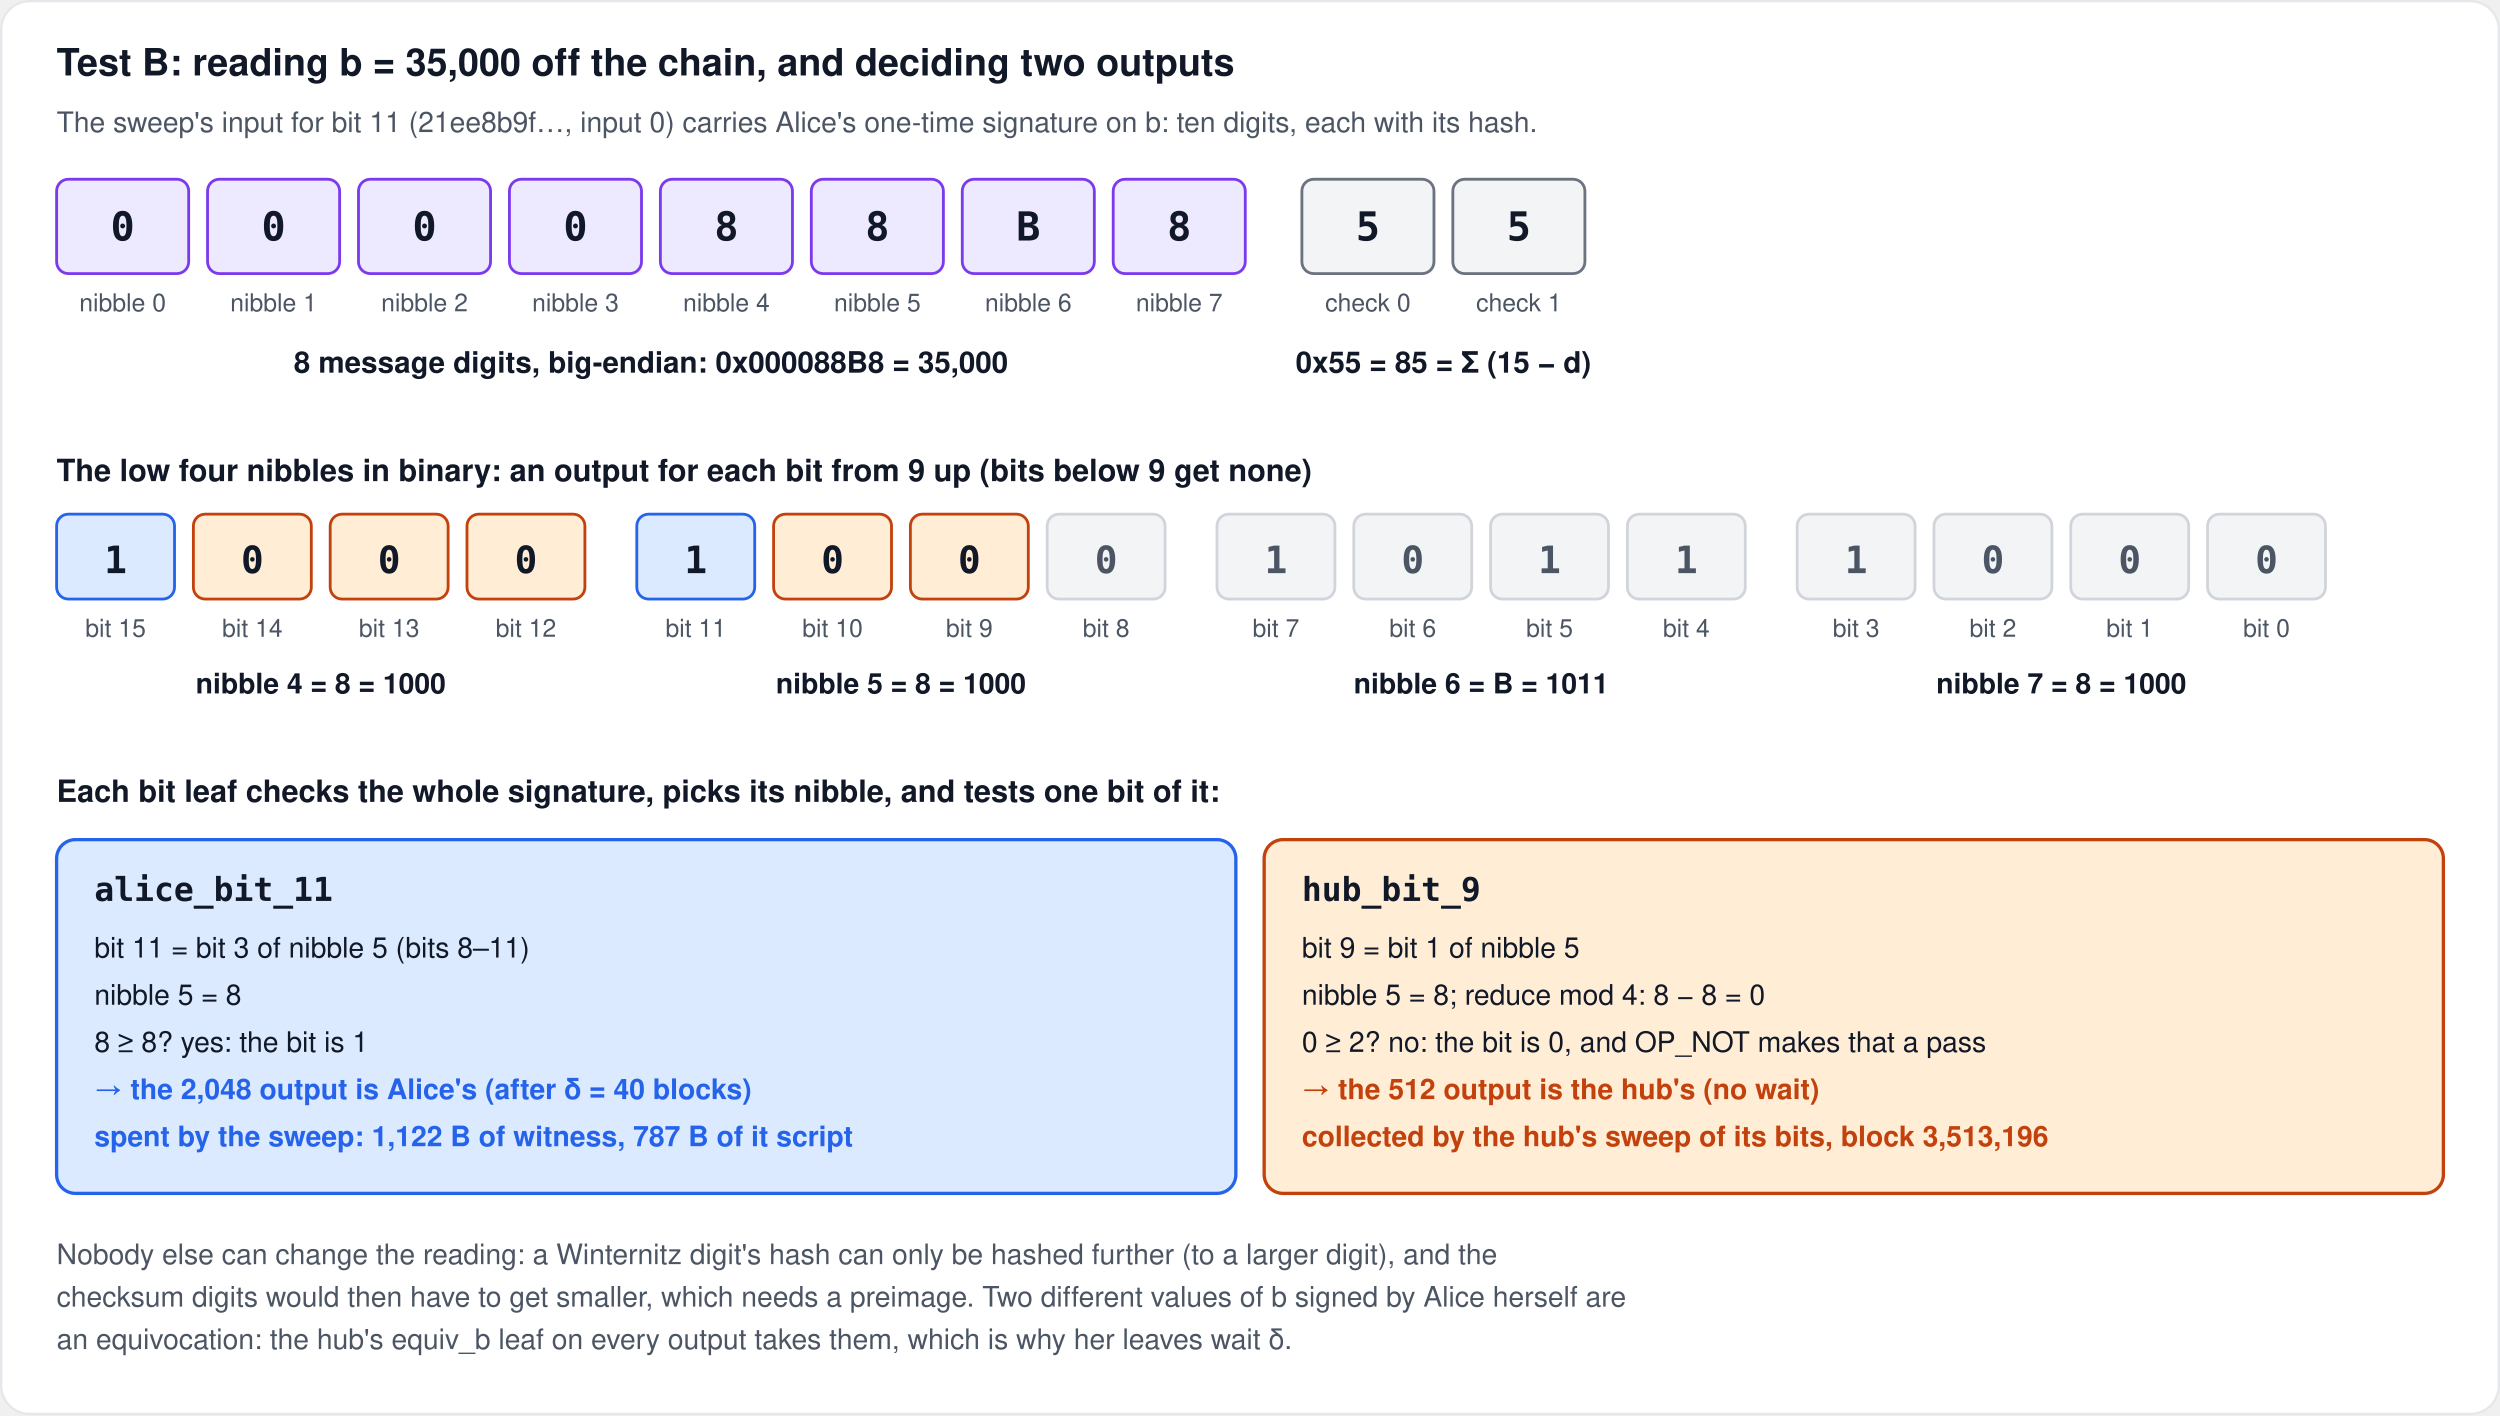
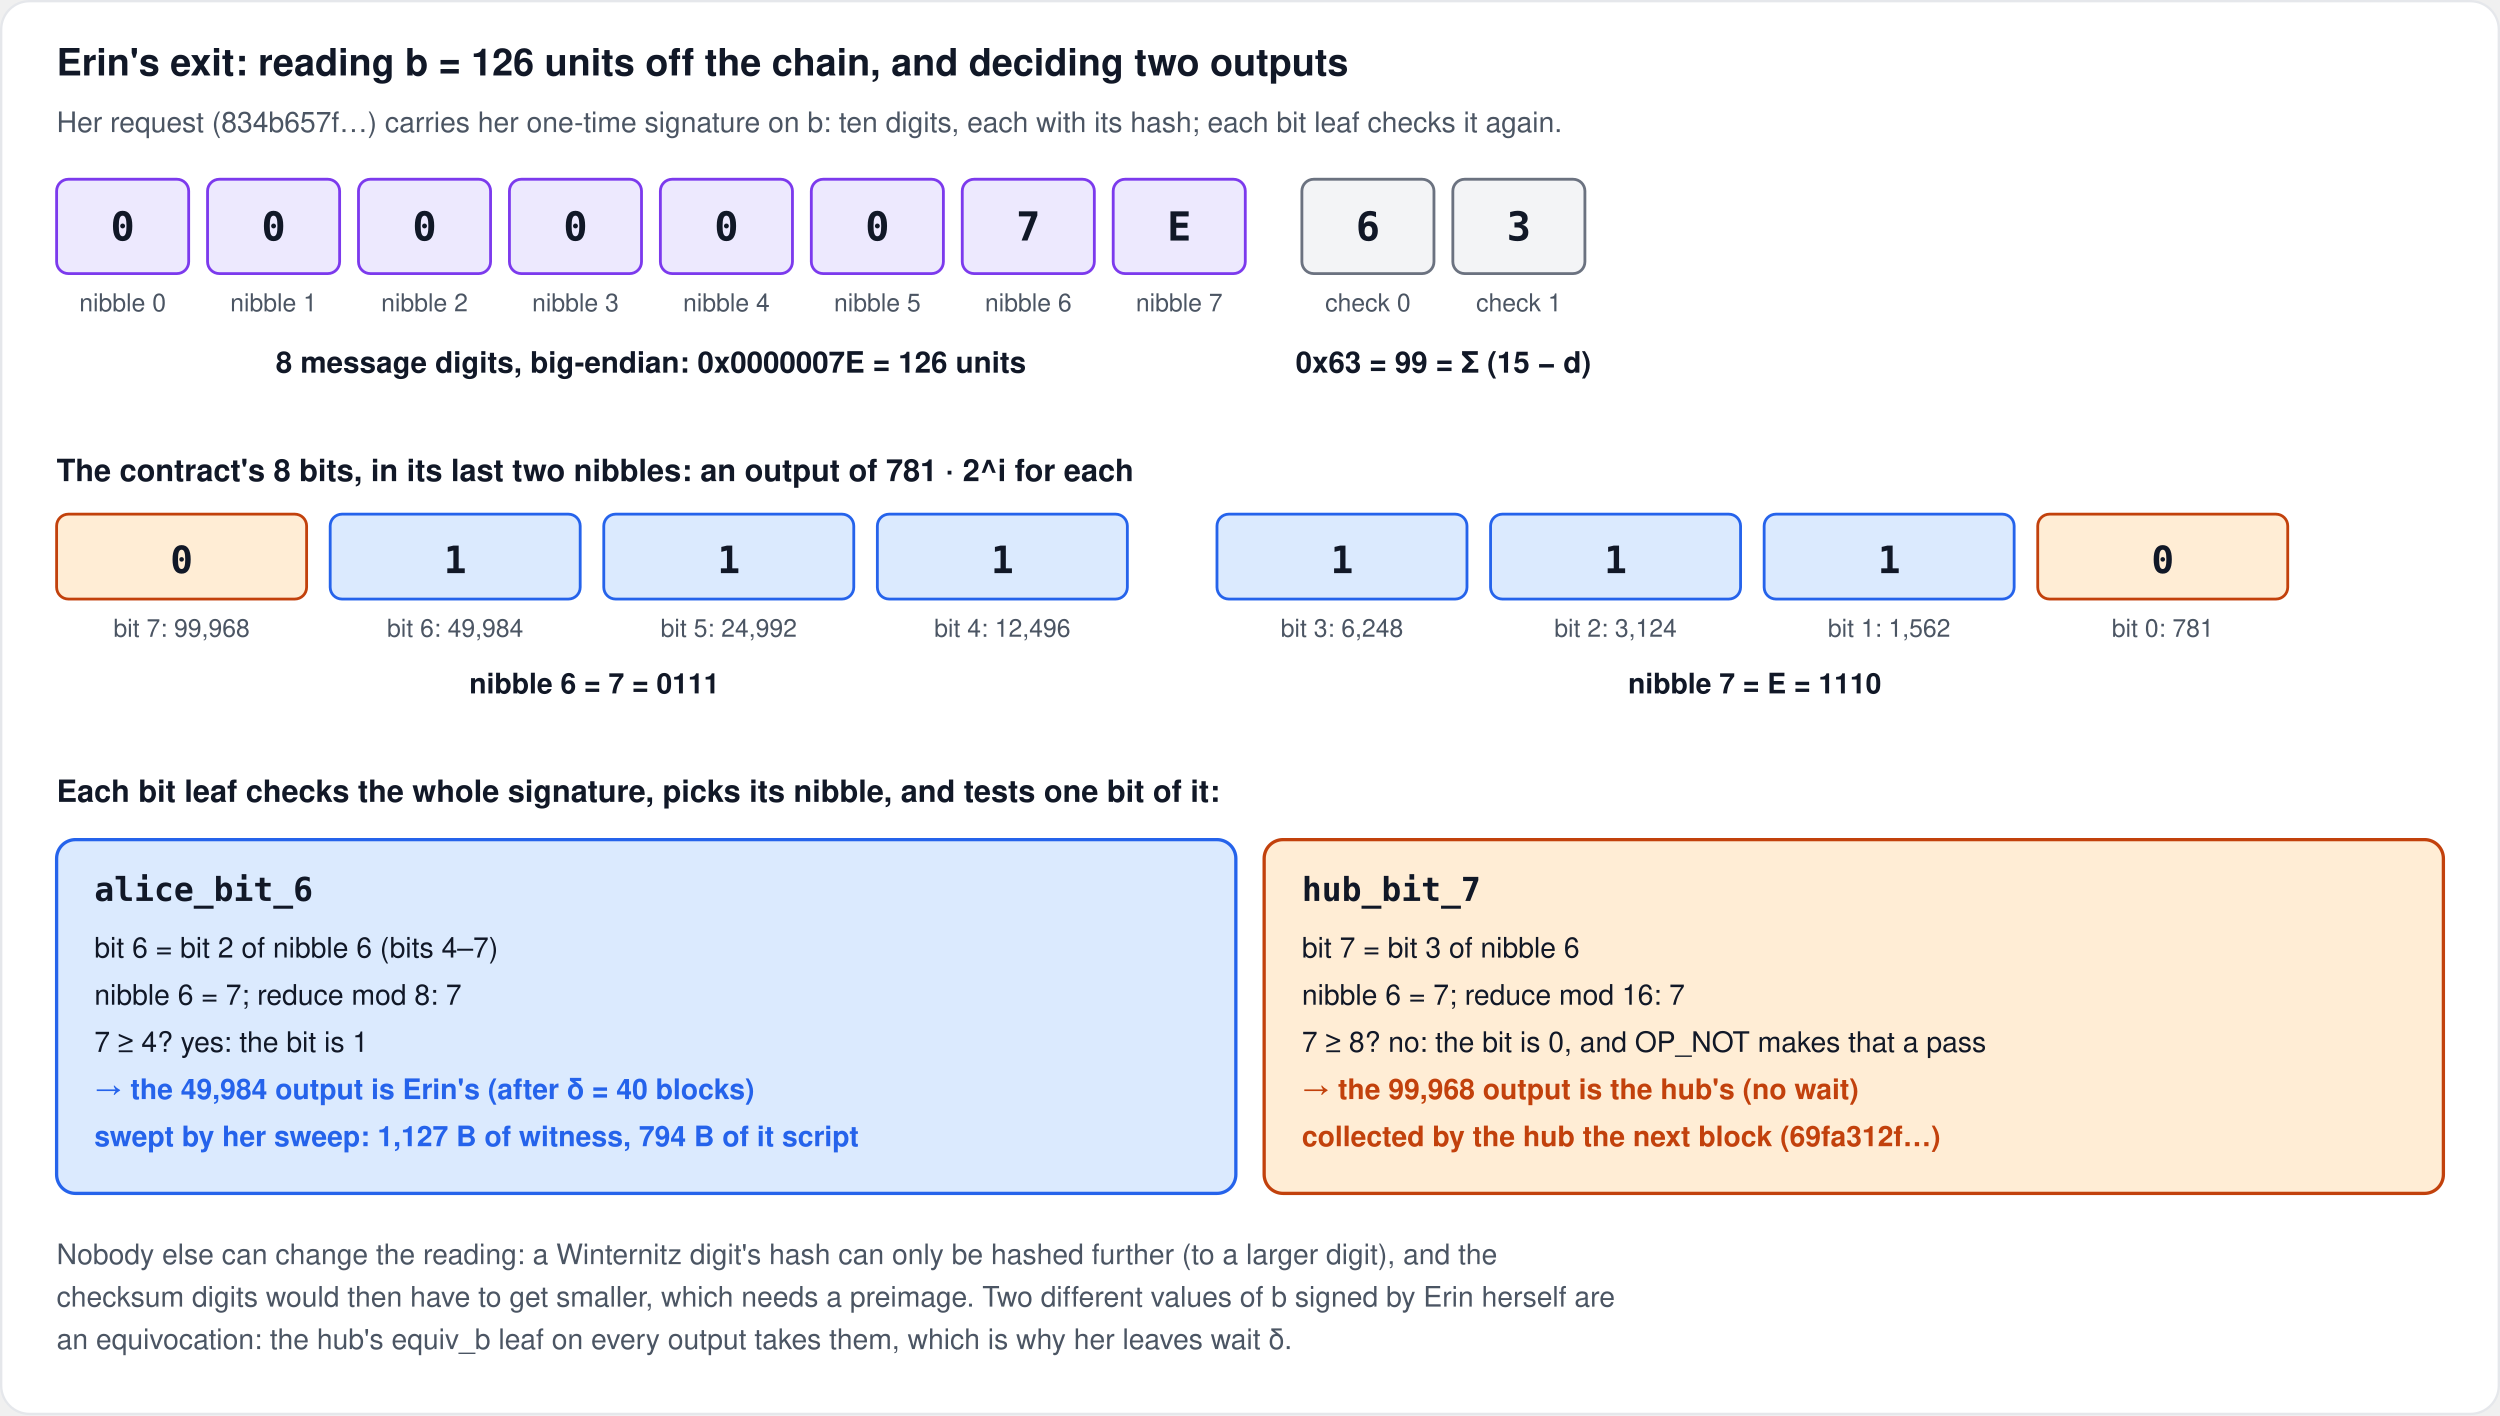
<svg xmlns="http://www.w3.org/2000/svg" width="1060" height="600" viewBox="0 0 1060 600">
  <defs>
    <marker id="ah" viewBox="0 0 10 10" refX="9" refY="5" markerWidth="7" markerHeight="7" orient="auto-start-reverse">
      <path d="M0,0 L10,5 L0,10 z" fill="#4b5563" />
    </marker>
  </defs>
  <rect x="0.5" y="0.5" width="1059" height="599" rx="12" fill="#ffffff" stroke="#e5e7eb" />
-   <text x="24" y="32" font-family="-apple-system,BlinkMacSystemFont,'Segoe UI',Helvetica,Arial,sans-serif" font-size="16" font-weight="700" fill="#111827" text-anchor="start">Test B: reading b = 35,000 off the chain, and deciding two outputs</text>
-   <text x="24" y="56" font-family="-apple-system,BlinkMacSystemFont,'Segoe UI',Helvetica,Arial,sans-serif" font-size="12" font-weight="400" fill="#4b5563" text-anchor="start">The sweep's input for bit 11 (21ee8b9f…, input 0) carries Alice's one-time signature on b: ten digits, each with its hash.</text>
+   <text x="24" y="32" font-family="-apple-system,BlinkMacSystemFont,'Segoe UI',Helvetica,Arial,sans-serif" font-size="16" font-weight="700" fill="#111827" text-anchor="start">Erin's exit: reading b = 126 units off the chain, and deciding two outputs</text>
+   <text x="24" y="56" font-family="-apple-system,BlinkMacSystemFont,'Segoe UI',Helvetica,Arial,sans-serif" font-size="12" font-weight="400" fill="#4b5563" text-anchor="start">Her request (834b657f…) carries her one-time signature on b: ten digits, each with its hash; each bit leaf checks it again.</text>
  <rect x="24" y="76" width="56" height="40" rx="5" fill="#ede9fe" stroke="#7c3aed" stroke-width="1.2" />
  <text x="52.0" y="102" font-family="ui-monospace,SFMono-Regular,Menlo,Consolas,monospace" font-size="17" font-weight="700" fill="#111827" text-anchor="middle">0</text>
  <text x="52.0" y="132" font-family="-apple-system,BlinkMacSystemFont,'Segoe UI',Helvetica,Arial,sans-serif" font-size="10.5" font-weight="400" fill="#4b5563" text-anchor="middle">nibble 0</text>
  <rect x="88" y="76" width="56" height="40" rx="5" fill="#ede9fe" stroke="#7c3aed" stroke-width="1.2" />
  <text x="116.0" y="102" font-family="ui-monospace,SFMono-Regular,Menlo,Consolas,monospace" font-size="17" font-weight="700" fill="#111827" text-anchor="middle">0</text>
  <text x="116.0" y="132" font-family="-apple-system,BlinkMacSystemFont,'Segoe UI',Helvetica,Arial,sans-serif" font-size="10.5" font-weight="400" fill="#4b5563" text-anchor="middle">nibble 1</text>
  <rect x="152" y="76" width="56" height="40" rx="5" fill="#ede9fe" stroke="#7c3aed" stroke-width="1.2" />
  <text x="180.0" y="102" font-family="ui-monospace,SFMono-Regular,Menlo,Consolas,monospace" font-size="17" font-weight="700" fill="#111827" text-anchor="middle">0</text>
  <text x="180.0" y="132" font-family="-apple-system,BlinkMacSystemFont,'Segoe UI',Helvetica,Arial,sans-serif" font-size="10.5" font-weight="400" fill="#4b5563" text-anchor="middle">nibble 2</text>
  <rect x="216" y="76" width="56" height="40" rx="5" fill="#ede9fe" stroke="#7c3aed" stroke-width="1.2" />
  <text x="244.0" y="102" font-family="ui-monospace,SFMono-Regular,Menlo,Consolas,monospace" font-size="17" font-weight="700" fill="#111827" text-anchor="middle">0</text>
  <text x="244.0" y="132" font-family="-apple-system,BlinkMacSystemFont,'Segoe UI',Helvetica,Arial,sans-serif" font-size="10.5" font-weight="400" fill="#4b5563" text-anchor="middle">nibble 3</text>
  <rect x="280" y="76" width="56" height="40" rx="5" fill="#ede9fe" stroke="#7c3aed" stroke-width="1.2" />
-   <text x="308.0" y="102" font-family="ui-monospace,SFMono-Regular,Menlo,Consolas,monospace" font-size="17" font-weight="700" fill="#111827" text-anchor="middle">8</text>
+   <text x="308.0" y="102" font-family="ui-monospace,SFMono-Regular,Menlo,Consolas,monospace" font-size="17" font-weight="700" fill="#111827" text-anchor="middle">0</text>
  <text x="308.0" y="132" font-family="-apple-system,BlinkMacSystemFont,'Segoe UI',Helvetica,Arial,sans-serif" font-size="10.5" font-weight="400" fill="#4b5563" text-anchor="middle">nibble 4</text>
  <rect x="344" y="76" width="56" height="40" rx="5" fill="#ede9fe" stroke="#7c3aed" stroke-width="1.2" />
-   <text x="372.0" y="102" font-family="ui-monospace,SFMono-Regular,Menlo,Consolas,monospace" font-size="17" font-weight="700" fill="#111827" text-anchor="middle">8</text>
+   <text x="372.0" y="102" font-family="ui-monospace,SFMono-Regular,Menlo,Consolas,monospace" font-size="17" font-weight="700" fill="#111827" text-anchor="middle">0</text>
  <text x="372.0" y="132" font-family="-apple-system,BlinkMacSystemFont,'Segoe UI',Helvetica,Arial,sans-serif" font-size="10.5" font-weight="400" fill="#4b5563" text-anchor="middle">nibble 5</text>
  <rect x="408" y="76" width="56" height="40" rx="5" fill="#ede9fe" stroke="#7c3aed" stroke-width="1.2" />
-   <text x="436.0" y="102" font-family="ui-monospace,SFMono-Regular,Menlo,Consolas,monospace" font-size="17" font-weight="700" fill="#111827" text-anchor="middle">B</text>
+   <text x="436.0" y="102" font-family="ui-monospace,SFMono-Regular,Menlo,Consolas,monospace" font-size="17" font-weight="700" fill="#111827" text-anchor="middle">7</text>
  <text x="436.0" y="132" font-family="-apple-system,BlinkMacSystemFont,'Segoe UI',Helvetica,Arial,sans-serif" font-size="10.5" font-weight="400" fill="#4b5563" text-anchor="middle">nibble 6</text>
  <rect x="472" y="76" width="56" height="40" rx="5" fill="#ede9fe" stroke="#7c3aed" stroke-width="1.2" />
-   <text x="500.0" y="102" font-family="ui-monospace,SFMono-Regular,Menlo,Consolas,monospace" font-size="17" font-weight="700" fill="#111827" text-anchor="middle">8</text>
+   <text x="500.0" y="102" font-family="ui-monospace,SFMono-Regular,Menlo,Consolas,monospace" font-size="17" font-weight="700" fill="#111827" text-anchor="middle">E</text>
  <text x="500.0" y="132" font-family="-apple-system,BlinkMacSystemFont,'Segoe UI',Helvetica,Arial,sans-serif" font-size="10.5" font-weight="400" fill="#4b5563" text-anchor="middle">nibble 7</text>
  <rect x="552" y="76" width="56" height="40" rx="5" fill="#f3f4f6" stroke="#6b7280" stroke-width="1.2" />
-   <text x="580.0" y="102" font-family="ui-monospace,SFMono-Regular,Menlo,Consolas,monospace" font-size="17" font-weight="700" fill="#111827" text-anchor="middle">5</text>
+   <text x="580.0" y="102" font-family="ui-monospace,SFMono-Regular,Menlo,Consolas,monospace" font-size="17" font-weight="700" fill="#111827" text-anchor="middle">6</text>
  <text x="580.0" y="132" font-family="-apple-system,BlinkMacSystemFont,'Segoe UI',Helvetica,Arial,sans-serif" font-size="10.5" font-weight="400" fill="#4b5563" text-anchor="middle">check 0</text>
  <rect x="616" y="76" width="56" height="40" rx="5" fill="#f3f4f6" stroke="#6b7280" stroke-width="1.2" />
-   <text x="644.0" y="102" font-family="ui-monospace,SFMono-Regular,Menlo,Consolas,monospace" font-size="17" font-weight="700" fill="#111827" text-anchor="middle">5</text>
+   <text x="644.0" y="102" font-family="ui-monospace,SFMono-Regular,Menlo,Consolas,monospace" font-size="17" font-weight="700" fill="#111827" text-anchor="middle">3</text>
  <text x="644.0" y="132" font-family="-apple-system,BlinkMacSystemFont,'Segoe UI',Helvetica,Arial,sans-serif" font-size="10.5" font-weight="400" fill="#4b5563" text-anchor="middle">check 1</text>
-   <text x="276" y="158" font-family="-apple-system,BlinkMacSystemFont,'Segoe UI',Helvetica,Arial,sans-serif" font-size="12.5" font-weight="600" fill="#111827" text-anchor="middle">8 message digits, big-endian: 0x000088B8 = 35,000</text>
-   <text x="612" y="158" font-family="-apple-system,BlinkMacSystemFont,'Segoe UI',Helvetica,Arial,sans-serif" font-size="12.5" font-weight="600" fill="#111827" text-anchor="middle">0x55 = 85 = Σ (15 − d)</text>
-   <text x="24" y="204" font-family="-apple-system,BlinkMacSystemFont,'Segoe UI',Helvetica,Arial,sans-serif" font-size="13" font-weight="700" fill="#111827" text-anchor="start">The low four nibbles in binary: an output for each bit from 9 up (bits below 9 get none)</text>
-   <rect x="24" y="218" width="50" height="36" rx="5" fill="#dbeafe" stroke="#2563eb" stroke-width="1.2" />
-   <text x="49.0" y="243" font-family="ui-monospace,SFMono-Regular,Menlo,Consolas,monospace" font-size="16" font-weight="700" fill="#111827" text-anchor="middle">1</text>
-   <text x="49.0" y="270" font-family="-apple-system,BlinkMacSystemFont,'Segoe UI',Helvetica,Arial,sans-serif" font-size="10.5" font-weight="400" fill="#4b5563" text-anchor="middle">bit 15</text>
-   <rect x="82" y="218" width="50" height="36" rx="5" fill="#ffedd5" stroke="#c2410c" stroke-width="1.2" />
-   <text x="107.0" y="243" font-family="ui-monospace,SFMono-Regular,Menlo,Consolas,monospace" font-size="16" font-weight="700" fill="#111827" text-anchor="middle">0</text>
-   <text x="107.0" y="270" font-family="-apple-system,BlinkMacSystemFont,'Segoe UI',Helvetica,Arial,sans-serif" font-size="10.5" font-weight="400" fill="#4b5563" text-anchor="middle">bit 14</text>
-   <rect x="140" y="218" width="50" height="36" rx="5" fill="#ffedd5" stroke="#c2410c" stroke-width="1.2" />
-   <text x="165.0" y="243" font-family="ui-monospace,SFMono-Regular,Menlo,Consolas,monospace" font-size="16" font-weight="700" fill="#111827" text-anchor="middle">0</text>
-   <text x="165.0" y="270" font-family="-apple-system,BlinkMacSystemFont,'Segoe UI',Helvetica,Arial,sans-serif" font-size="10.5" font-weight="400" fill="#4b5563" text-anchor="middle">bit 13</text>
-   <rect x="198" y="218" width="50" height="36" rx="5" fill="#ffedd5" stroke="#c2410c" stroke-width="1.2" />
-   <text x="223.0" y="243" font-family="ui-monospace,SFMono-Regular,Menlo,Consolas,monospace" font-size="16" font-weight="700" fill="#111827" text-anchor="middle">0</text>
-   <text x="223.0" y="270" font-family="-apple-system,BlinkMacSystemFont,'Segoe UI',Helvetica,Arial,sans-serif" font-size="10.5" font-weight="400" fill="#4b5563" text-anchor="middle">bit 12</text>
-   <rect x="270" y="218" width="50" height="36" rx="5" fill="#dbeafe" stroke="#2563eb" stroke-width="1.2" />
-   <text x="295.0" y="243" font-family="ui-monospace,SFMono-Regular,Menlo,Consolas,monospace" font-size="16" font-weight="700" fill="#111827" text-anchor="middle">1</text>
-   <text x="295.0" y="270" font-family="-apple-system,BlinkMacSystemFont,'Segoe UI',Helvetica,Arial,sans-serif" font-size="10.5" font-weight="400" fill="#4b5563" text-anchor="middle">bit 11</text>
-   <rect x="328" y="218" width="50" height="36" rx="5" fill="#ffedd5" stroke="#c2410c" stroke-width="1.2" />
-   <text x="353.0" y="243" font-family="ui-monospace,SFMono-Regular,Menlo,Consolas,monospace" font-size="16" font-weight="700" fill="#111827" text-anchor="middle">0</text>
-   <text x="353.0" y="270" font-family="-apple-system,BlinkMacSystemFont,'Segoe UI',Helvetica,Arial,sans-serif" font-size="10.5" font-weight="400" fill="#4b5563" text-anchor="middle">bit 10</text>
-   <rect x="386" y="218" width="50" height="36" rx="5" fill="#ffedd5" stroke="#c2410c" stroke-width="1.2" />
-   <text x="411.0" y="243" font-family="ui-monospace,SFMono-Regular,Menlo,Consolas,monospace" font-size="16" font-weight="700" fill="#111827" text-anchor="middle">0</text>
-   <text x="411.0" y="270" font-family="-apple-system,BlinkMacSystemFont,'Segoe UI',Helvetica,Arial,sans-serif" font-size="10.5" font-weight="400" fill="#4b5563" text-anchor="middle">bit 9</text>
-   <rect x="444" y="218" width="50" height="36" rx="5" fill="#f3f4f6" stroke="#d1d5db" stroke-width="1.2" />
-   <text x="469.0" y="243" font-family="ui-monospace,SFMono-Regular,Menlo,Consolas,monospace" font-size="16" font-weight="700" fill="#4b5563" text-anchor="middle">0</text>
-   <text x="469.0" y="270" font-family="-apple-system,BlinkMacSystemFont,'Segoe UI',Helvetica,Arial,sans-serif" font-size="10.5" font-weight="400" fill="#4b5563" text-anchor="middle">bit 8</text>
-   <rect x="516" y="218" width="50" height="36" rx="5" fill="#f3f4f6" stroke="#d1d5db" stroke-width="1.2" />
-   <text x="541.0" y="243" font-family="ui-monospace,SFMono-Regular,Menlo,Consolas,monospace" font-size="16" font-weight="700" fill="#4b5563" text-anchor="middle">1</text>
-   <text x="541.0" y="270" font-family="-apple-system,BlinkMacSystemFont,'Segoe UI',Helvetica,Arial,sans-serif" font-size="10.5" font-weight="400" fill="#4b5563" text-anchor="middle">bit 7</text>
-   <rect x="574" y="218" width="50" height="36" rx="5" fill="#f3f4f6" stroke="#d1d5db" stroke-width="1.2" />
-   <text x="599.0" y="243" font-family="ui-monospace,SFMono-Regular,Menlo,Consolas,monospace" font-size="16" font-weight="700" fill="#4b5563" text-anchor="middle">0</text>
-   <text x="599.0" y="270" font-family="-apple-system,BlinkMacSystemFont,'Segoe UI',Helvetica,Arial,sans-serif" font-size="10.5" font-weight="400" fill="#4b5563" text-anchor="middle">bit 6</text>
-   <rect x="632" y="218" width="50" height="36" rx="5" fill="#f3f4f6" stroke="#d1d5db" stroke-width="1.2" />
-   <text x="657.0" y="243" font-family="ui-monospace,SFMono-Regular,Menlo,Consolas,monospace" font-size="16" font-weight="700" fill="#4b5563" text-anchor="middle">1</text>
-   <text x="657.0" y="270" font-family="-apple-system,BlinkMacSystemFont,'Segoe UI',Helvetica,Arial,sans-serif" font-size="10.5" font-weight="400" fill="#4b5563" text-anchor="middle">bit 5</text>
-   <rect x="690" y="218" width="50" height="36" rx="5" fill="#f3f4f6" stroke="#d1d5db" stroke-width="1.2" />
-   <text x="715.0" y="243" font-family="ui-monospace,SFMono-Regular,Menlo,Consolas,monospace" font-size="16" font-weight="700" fill="#4b5563" text-anchor="middle">1</text>
-   <text x="715.0" y="270" font-family="-apple-system,BlinkMacSystemFont,'Segoe UI',Helvetica,Arial,sans-serif" font-size="10.5" font-weight="400" fill="#4b5563" text-anchor="middle">bit 4</text>
-   <rect x="762" y="218" width="50" height="36" rx="5" fill="#f3f4f6" stroke="#d1d5db" stroke-width="1.2" />
-   <text x="787.0" y="243" font-family="ui-monospace,SFMono-Regular,Menlo,Consolas,monospace" font-size="16" font-weight="700" fill="#4b5563" text-anchor="middle">1</text>
-   <text x="787.0" y="270" font-family="-apple-system,BlinkMacSystemFont,'Segoe UI',Helvetica,Arial,sans-serif" font-size="10.5" font-weight="400" fill="#4b5563" text-anchor="middle">bit 3</text>
-   <rect x="820" y="218" width="50" height="36" rx="5" fill="#f3f4f6" stroke="#d1d5db" stroke-width="1.2" />
-   <text x="845.0" y="243" font-family="ui-monospace,SFMono-Regular,Menlo,Consolas,monospace" font-size="16" font-weight="700" fill="#4b5563" text-anchor="middle">0</text>
-   <text x="845.0" y="270" font-family="-apple-system,BlinkMacSystemFont,'Segoe UI',Helvetica,Arial,sans-serif" font-size="10.5" font-weight="400" fill="#4b5563" text-anchor="middle">bit 2</text>
-   <rect x="878" y="218" width="50" height="36" rx="5" fill="#f3f4f6" stroke="#d1d5db" stroke-width="1.2" />
-   <text x="903.0" y="243" font-family="ui-monospace,SFMono-Regular,Menlo,Consolas,monospace" font-size="16" font-weight="700" fill="#4b5563" text-anchor="middle">0</text>
-   <text x="903.0" y="270" font-family="-apple-system,BlinkMacSystemFont,'Segoe UI',Helvetica,Arial,sans-serif" font-size="10.5" font-weight="400" fill="#4b5563" text-anchor="middle">bit 1</text>
-   <rect x="936" y="218" width="50" height="36" rx="5" fill="#f3f4f6" stroke="#d1d5db" stroke-width="1.2" />
-   <text x="961.0" y="243" font-family="ui-monospace,SFMono-Regular,Menlo,Consolas,monospace" font-size="16" font-weight="700" fill="#4b5563" text-anchor="middle">0</text>
-   <text x="961.0" y="270" font-family="-apple-system,BlinkMacSystemFont,'Segoe UI',Helvetica,Arial,sans-serif" font-size="10.5" font-weight="400" fill="#4b5563" text-anchor="middle">bit 0</text>
-   <text x="136" y="294" font-family="-apple-system,BlinkMacSystemFont,'Segoe UI',Helvetica,Arial,sans-serif" font-size="12" font-weight="600" fill="#111827" text-anchor="middle">nibble 4 = 8 = 1000</text>
-   <text x="382" y="294" font-family="-apple-system,BlinkMacSystemFont,'Segoe UI',Helvetica,Arial,sans-serif" font-size="12" font-weight="600" fill="#111827" text-anchor="middle">nibble 5 = 8 = 1000</text>
-   <text x="628" y="294" font-family="-apple-system,BlinkMacSystemFont,'Segoe UI',Helvetica,Arial,sans-serif" font-size="12" font-weight="600" fill="#111827" text-anchor="middle">nibble 6 = B = 1011</text>
-   <text x="874" y="294" font-family="-apple-system,BlinkMacSystemFont,'Segoe UI',Helvetica,Arial,sans-serif" font-size="12" font-weight="600" fill="#111827" text-anchor="middle">nibble 7 = 8 = 1000</text>
+   <text x="276" y="158" font-family="-apple-system,BlinkMacSystemFont,'Segoe UI',Helvetica,Arial,sans-serif" font-size="12.5" font-weight="600" fill="#111827" text-anchor="middle">8 message digits, big-endian: 0x0000007E = 126 units</text>
+   <text x="612" y="158" font-family="-apple-system,BlinkMacSystemFont,'Segoe UI',Helvetica,Arial,sans-serif" font-size="12.5" font-weight="600" fill="#111827" text-anchor="middle">0x63 = 99 = Σ (15 − d)</text>
+   <text x="24" y="204" font-family="-apple-system,BlinkMacSystemFont,'Segoe UI',Helvetica,Arial,sans-serif" font-size="13" font-weight="700" fill="#111827" text-anchor="start">The contract's 8 bits, in its last two nibbles: an output of 781 · 2^i for each</text>
+   <rect x="24" y="218" width="106" height="36" rx="5" fill="#ffedd5" stroke="#c2410c" stroke-width="1.2" />
+   <text x="77.0" y="243" font-family="ui-monospace,SFMono-Regular,Menlo,Consolas,monospace" font-size="16" font-weight="700" fill="#111827" text-anchor="middle">0</text>
+   <text x="77.0" y="270" font-family="-apple-system,BlinkMacSystemFont,'Segoe UI',Helvetica,Arial,sans-serif" font-size="10.5" font-weight="400" fill="#4b5563" text-anchor="middle">bit 7: 99,968</text>
+   <rect x="140" y="218" width="106" height="36" rx="5" fill="#dbeafe" stroke="#2563eb" stroke-width="1.2" />
+   <text x="193.0" y="243" font-family="ui-monospace,SFMono-Regular,Menlo,Consolas,monospace" font-size="16" font-weight="700" fill="#111827" text-anchor="middle">1</text>
+   <text x="193.0" y="270" font-family="-apple-system,BlinkMacSystemFont,'Segoe UI',Helvetica,Arial,sans-serif" font-size="10.5" font-weight="400" fill="#4b5563" text-anchor="middle">bit 6: 49,984</text>
+   <rect x="256" y="218" width="106" height="36" rx="5" fill="#dbeafe" stroke="#2563eb" stroke-width="1.2" />
+   <text x="309.0" y="243" font-family="ui-monospace,SFMono-Regular,Menlo,Consolas,monospace" font-size="16" font-weight="700" fill="#111827" text-anchor="middle">1</text>
+   <text x="309.0" y="270" font-family="-apple-system,BlinkMacSystemFont,'Segoe UI',Helvetica,Arial,sans-serif" font-size="10.5" font-weight="400" fill="#4b5563" text-anchor="middle">bit 5: 24,992</text>
+   <rect x="372" y="218" width="106" height="36" rx="5" fill="#dbeafe" stroke="#2563eb" stroke-width="1.2" />
+   <text x="425.0" y="243" font-family="ui-monospace,SFMono-Regular,Menlo,Consolas,monospace" font-size="16" font-weight="700" fill="#111827" text-anchor="middle">1</text>
+   <text x="425.0" y="270" font-family="-apple-system,BlinkMacSystemFont,'Segoe UI',Helvetica,Arial,sans-serif" font-size="10.5" font-weight="400" fill="#4b5563" text-anchor="middle">bit 4: 12,496</text>
+   <rect x="516" y="218" width="106" height="36" rx="5" fill="#dbeafe" stroke="#2563eb" stroke-width="1.2" />
+   <text x="569.0" y="243" font-family="ui-monospace,SFMono-Regular,Menlo,Consolas,monospace" font-size="16" font-weight="700" fill="#111827" text-anchor="middle">1</text>
+   <text x="569.0" y="270" font-family="-apple-system,BlinkMacSystemFont,'Segoe UI',Helvetica,Arial,sans-serif" font-size="10.5" font-weight="400" fill="#4b5563" text-anchor="middle">bit 3: 6,248</text>
+   <rect x="632" y="218" width="106" height="36" rx="5" fill="#dbeafe" stroke="#2563eb" stroke-width="1.2" />
+   <text x="685.0" y="243" font-family="ui-monospace,SFMono-Regular,Menlo,Consolas,monospace" font-size="16" font-weight="700" fill="#111827" text-anchor="middle">1</text>
+   <text x="685.0" y="270" font-family="-apple-system,BlinkMacSystemFont,'Segoe UI',Helvetica,Arial,sans-serif" font-size="10.5" font-weight="400" fill="#4b5563" text-anchor="middle">bit 2: 3,124</text>
+   <rect x="748" y="218" width="106" height="36" rx="5" fill="#dbeafe" stroke="#2563eb" stroke-width="1.2" />
+   <text x="801.0" y="243" font-family="ui-monospace,SFMono-Regular,Menlo,Consolas,monospace" font-size="16" font-weight="700" fill="#111827" text-anchor="middle">1</text>
+   <text x="801.0" y="270" font-family="-apple-system,BlinkMacSystemFont,'Segoe UI',Helvetica,Arial,sans-serif" font-size="10.5" font-weight="400" fill="#4b5563" text-anchor="middle">bit 1: 1,562</text>
+   <rect x="864" y="218" width="106" height="36" rx="5" fill="#ffedd5" stroke="#c2410c" stroke-width="1.2" />
+   <text x="917.0" y="243" font-family="ui-monospace,SFMono-Regular,Menlo,Consolas,monospace" font-size="16" font-weight="700" fill="#111827" text-anchor="middle">0</text>
+   <text x="917.0" y="270" font-family="-apple-system,BlinkMacSystemFont,'Segoe UI',Helvetica,Arial,sans-serif" font-size="10.5" font-weight="400" fill="#4b5563" text-anchor="middle">bit 0: 781</text>
+   <text x="252" y="294" font-family="-apple-system,BlinkMacSystemFont,'Segoe UI',Helvetica,Arial,sans-serif" font-size="12" font-weight="600" fill="#111827" text-anchor="middle">nibble 6 = 7 = 0111</text>
+   <text x="744" y="294" font-family="-apple-system,BlinkMacSystemFont,'Segoe UI',Helvetica,Arial,sans-serif" font-size="12" font-weight="600" fill="#111827" text-anchor="middle">nibble 7 = E = 1110</text>
  <text x="24" y="340" font-family="-apple-system,BlinkMacSystemFont,'Segoe UI',Helvetica,Arial,sans-serif" font-size="13" font-weight="700" fill="#111827" text-anchor="start">Each bit leaf checks the whole signature, picks its nibble, and tests one bit of it:</text>
  <rect x="24" y="356" width="500" height="150" rx="8" fill="#dbeafe" stroke="#2563eb" stroke-width="1.4" />
-   <text x="40" y="382" font-family="ui-monospace,SFMono-Regular,Menlo,Consolas,monospace" font-size="14" font-weight="700" fill="#111827" text-anchor="start">alice_bit_11</text>
-   <text x="40" y="406" font-family="-apple-system,BlinkMacSystemFont,'Segoe UI',Helvetica,Arial,sans-serif" font-size="12" font-weight="400" fill="#111827" text-anchor="start">bit 11 = bit 3 of nibble 5 (bits 8–11)</text>
-   <text x="40" y="426" font-family="-apple-system,BlinkMacSystemFont,'Segoe UI',Helvetica,Arial,sans-serif" font-size="12" font-weight="400" fill="#111827" text-anchor="start">nibble 5 = 8</text>
-   <text x="40" y="446" font-family="-apple-system,BlinkMacSystemFont,'Segoe UI',Helvetica,Arial,sans-serif" font-size="12" font-weight="400" fill="#111827" text-anchor="start">8 ≥ 8?  yes: the bit is 1</text>
-   <text x="40" y="466" font-family="-apple-system,BlinkMacSystemFont,'Segoe UI',Helvetica,Arial,sans-serif" font-size="12" font-weight="600" fill="#2563eb" text-anchor="start">→ the 2,048 output is Alice's (after δ = 40 blocks)</text>
-   <text x="40" y="486" font-family="-apple-system,BlinkMacSystemFont,'Segoe UI',Helvetica,Arial,sans-serif" font-size="12" font-weight="600" fill="#2563eb" text-anchor="start">spent by the sweep: 1,122 B of witness, 787 B of it script</text>
+   <text x="40" y="382" font-family="ui-monospace,SFMono-Regular,Menlo,Consolas,monospace" font-size="14" font-weight="700" fill="#111827" text-anchor="start">alice_bit_6</text>
+   <text x="40" y="406" font-family="-apple-system,BlinkMacSystemFont,'Segoe UI',Helvetica,Arial,sans-serif" font-size="12" font-weight="400" fill="#111827" text-anchor="start">bit 6 = bit 2 of nibble 6 (bits 4–7)</text>
+   <text x="40" y="426" font-family="-apple-system,BlinkMacSystemFont,'Segoe UI',Helvetica,Arial,sans-serif" font-size="12" font-weight="400" fill="#111827" text-anchor="start">nibble 6 = 7; reduce mod 8: 7</text>
+   <text x="40" y="446" font-family="-apple-system,BlinkMacSystemFont,'Segoe UI',Helvetica,Arial,sans-serif" font-size="12" font-weight="400" fill="#111827" text-anchor="start">7 ≥ 4?  yes: the bit is 1</text>
+   <text x="40" y="466" font-family="-apple-system,BlinkMacSystemFont,'Segoe UI',Helvetica,Arial,sans-serif" font-size="12" font-weight="600" fill="#2563eb" text-anchor="start">→ the 49,984 output is Erin's (after δ = 40 blocks)</text>
+   <text x="40" y="486" font-family="-apple-system,BlinkMacSystemFont,'Segoe UI',Helvetica,Arial,sans-serif" font-size="12" font-weight="600" fill="#2563eb" text-anchor="start">swept by her sweep: 1,127 B of witness, 794 B of it script</text>
  <rect x="536" y="356" width="500" height="150" rx="8" fill="#ffedd5" stroke="#c2410c" stroke-width="1.4" />
-   <text x="552" y="382" font-family="ui-monospace,SFMono-Regular,Menlo,Consolas,monospace" font-size="14" font-weight="700" fill="#111827" text-anchor="start">hub_bit_9</text>
-   <text x="552" y="406" font-family="-apple-system,BlinkMacSystemFont,'Segoe UI',Helvetica,Arial,sans-serif" font-size="12" font-weight="400" fill="#111827" text-anchor="start">bit 9 = bit 1 of nibble 5</text>
-   <text x="552" y="426" font-family="-apple-system,BlinkMacSystemFont,'Segoe UI',Helvetica,Arial,sans-serif" font-size="12" font-weight="400" fill="#111827" text-anchor="start">nibble 5 = 8; reduce mod 4: 8 − 8 = 0</text>
-   <text x="552" y="446" font-family="-apple-system,BlinkMacSystemFont,'Segoe UI',Helvetica,Arial,sans-serif" font-size="12" font-weight="400" fill="#111827" text-anchor="start">0 ≥ 2?  no: the bit is 0, and OP_NOT makes that a pass</text>
-   <text x="552" y="466" font-family="-apple-system,BlinkMacSystemFont,'Segoe UI',Helvetica,Arial,sans-serif" font-size="12" font-weight="600" fill="#c2410c" text-anchor="start">→ the 512 output is the hub's (no wait)</text>
-   <text x="552" y="486" font-family="-apple-system,BlinkMacSystemFont,'Segoe UI',Helvetica,Arial,sans-serif" font-size="12" font-weight="600" fill="#c2410c" text-anchor="start">collected by the hub's sweep of its bits, block 3,513,196</text>
+   <text x="552" y="382" font-family="ui-monospace,SFMono-Regular,Menlo,Consolas,monospace" font-size="14" font-weight="700" fill="#111827" text-anchor="start">hub_bit_7</text>
+   <text x="552" y="406" font-family="-apple-system,BlinkMacSystemFont,'Segoe UI',Helvetica,Arial,sans-serif" font-size="12" font-weight="400" fill="#111827" text-anchor="start">bit 7 = bit 3 of nibble 6</text>
+   <text x="552" y="426" font-family="-apple-system,BlinkMacSystemFont,'Segoe UI',Helvetica,Arial,sans-serif" font-size="12" font-weight="400" fill="#111827" text-anchor="start">nibble 6 = 7; reduce mod 16: 7</text>
+   <text x="552" y="446" font-family="-apple-system,BlinkMacSystemFont,'Segoe UI',Helvetica,Arial,sans-serif" font-size="12" font-weight="400" fill="#111827" text-anchor="start">7 ≥ 8?  no: the bit is 0, and OP_NOT makes that a pass</text>
+   <text x="552" y="466" font-family="-apple-system,BlinkMacSystemFont,'Segoe UI',Helvetica,Arial,sans-serif" font-size="12" font-weight="600" fill="#c2410c" text-anchor="start">→ the 99,968 output is the hub's (no wait)</text>
+   <text x="552" y="486" font-family="-apple-system,BlinkMacSystemFont,'Segoe UI',Helvetica,Arial,sans-serif" font-size="12" font-weight="600" fill="#c2410c" text-anchor="start">collected by the hub the next block (69fa312f…)</text>
  <text x="24" y="536" font-family="-apple-system,BlinkMacSystemFont,'Segoe UI',Helvetica,Arial,sans-serif" font-size="12" font-weight="400" fill="#4b5563" text-anchor="start">Nobody else can change the reading: a Winternitz digit's hash can only be hashed further (to a larger digit), and the</text>
-   <text x="24" y="554" font-family="-apple-system,BlinkMacSystemFont,'Segoe UI',Helvetica,Arial,sans-serif" font-size="12" font-weight="400" fill="#4b5563" text-anchor="start">checksum digits would then have to get smaller, which needs a preimage. Two different values of b signed by Alice herself are</text>
+   <text x="24" y="554" font-family="-apple-system,BlinkMacSystemFont,'Segoe UI',Helvetica,Arial,sans-serif" font-size="12" font-weight="400" fill="#4b5563" text-anchor="start">checksum digits would then have to get smaller, which needs a preimage. Two different values of b signed by Erin herself are</text>
  <text x="24" y="572" font-family="-apple-system,BlinkMacSystemFont,'Segoe UI',Helvetica,Arial,sans-serif" font-size="12" font-weight="400" fill="#4b5563" text-anchor="start">an equivocation: the hub's equiv_b leaf on every output takes them, which is why her leaves wait δ.</text>
</svg>
